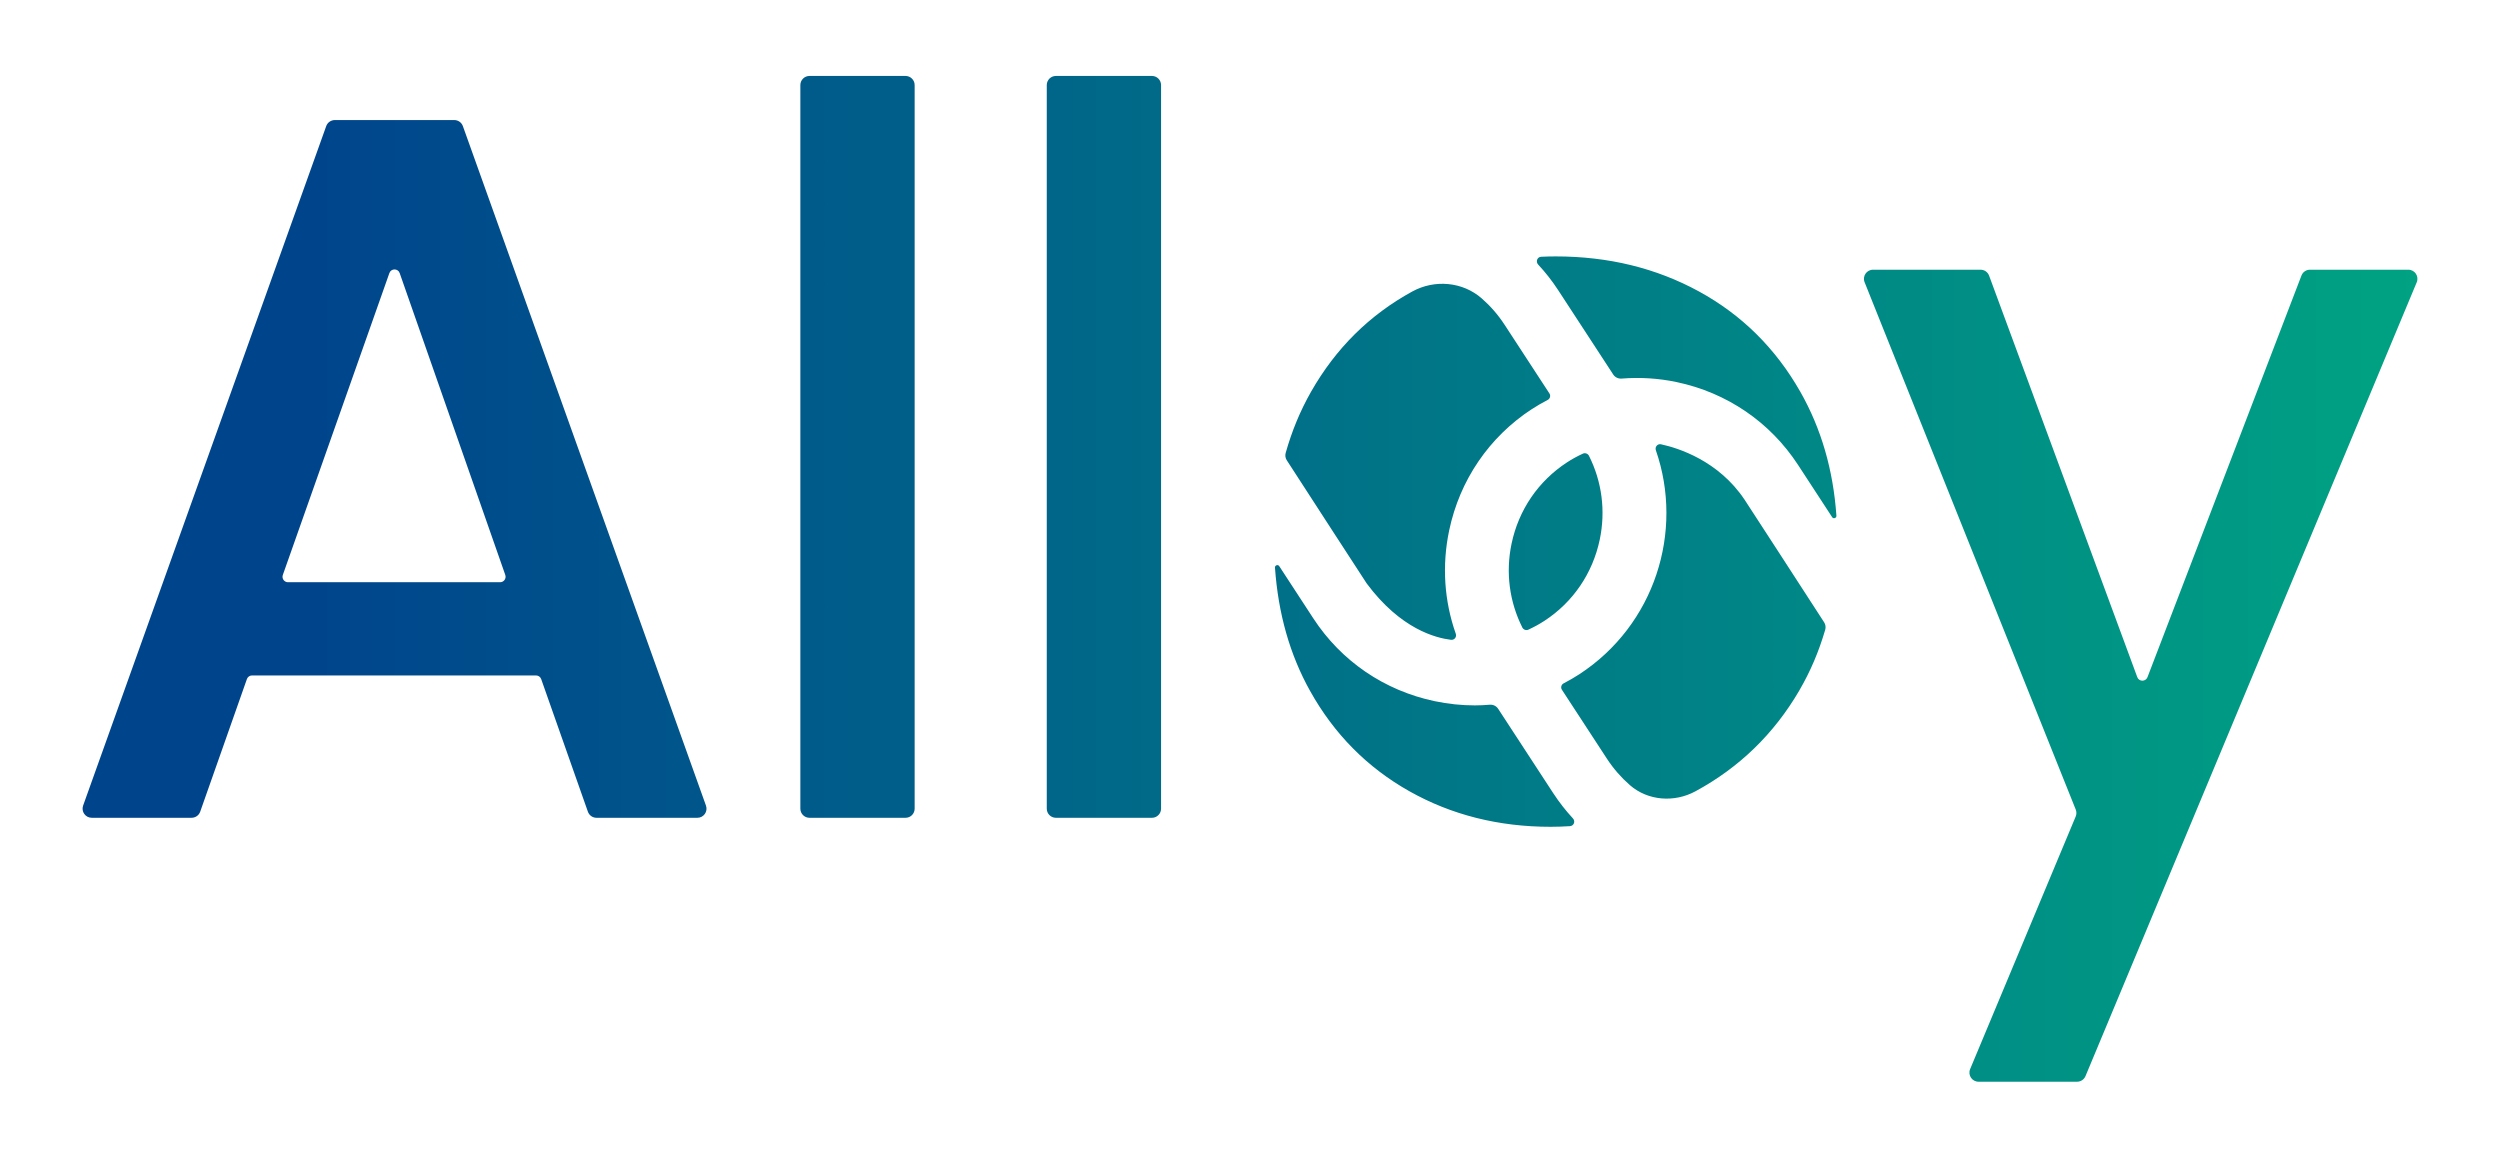
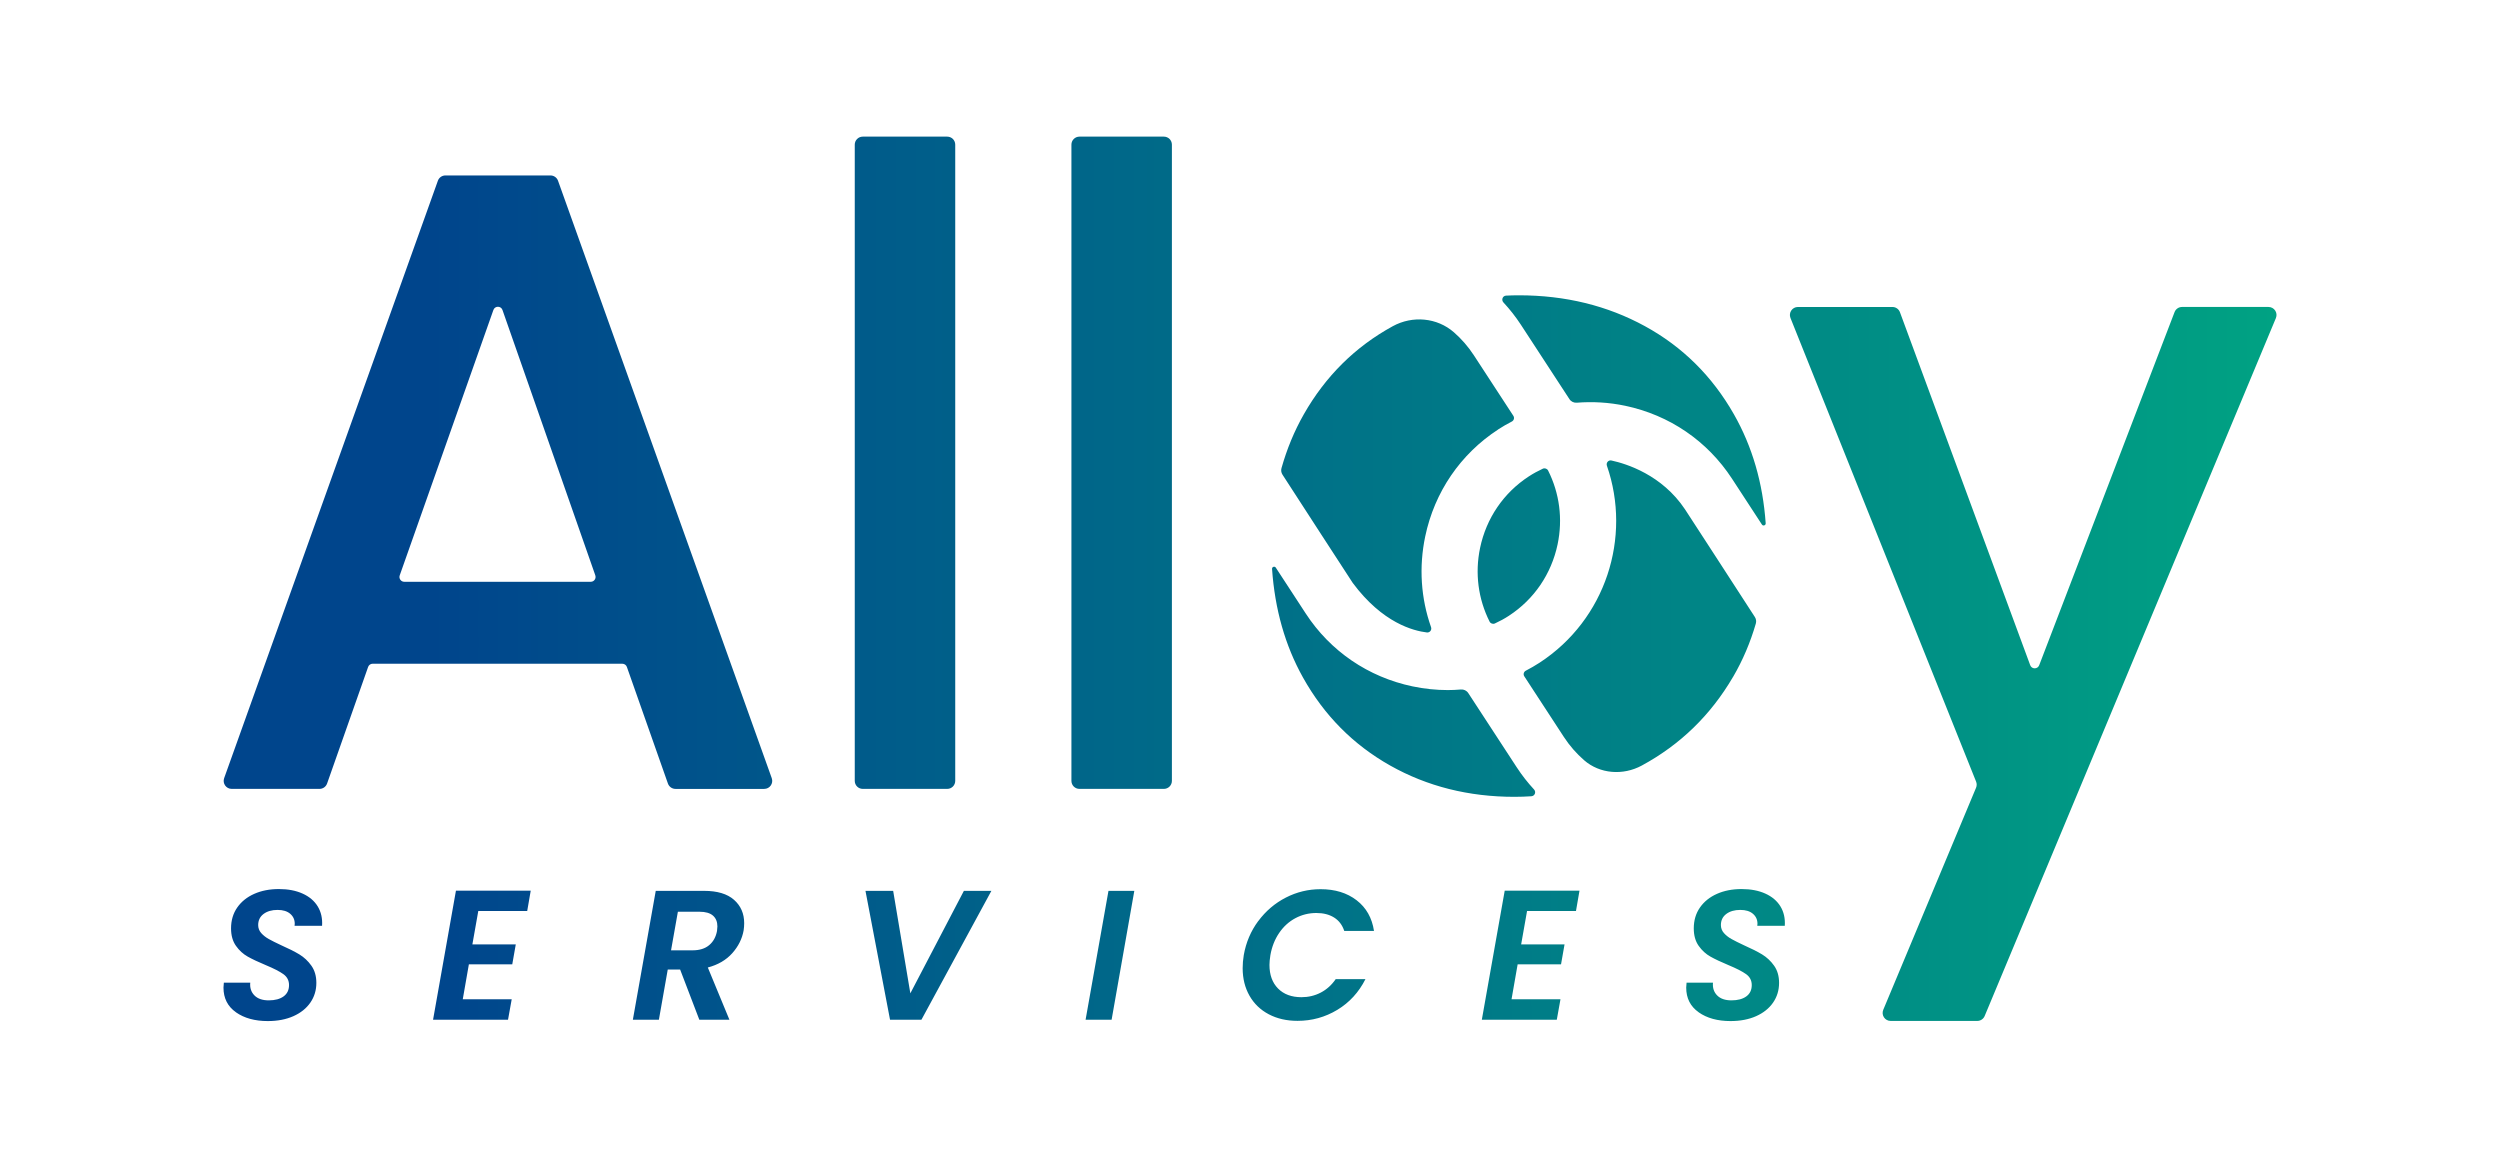
<svg xmlns="http://www.w3.org/2000/svg" id="Layer_1" data-name="Layer 1" viewBox="0 0 1451.32 672.06">
  <defs>
    <style>
      .cls-1 {
        fill: url(#Coastal_current);
      }
    </style>
-     <linearGradient id="Coastal_current" data-name="Coastal current" x1="47.94" y1="336.03" x2="1403.38" y2="336.03" gradientUnits="userSpaceOnUse">
+     <linearGradient id="Coastal_current" data-name="Coastal current" x1="129.74" y1="336.03" x2="1321.59" y2="336.03" gradientUnits="userSpaceOnUse">
      <stop offset=".1" stop-color="#00458c" />
      <stop offset="1" stop-color="#00a283" />
    </linearGradient>
  </defs>
-   <path class="cls-1" d="M311.18,392.11h-164.86c-1.35,0-2.55.85-2.99,2.12l-27.11,76.98c-.75,2.12-2.75,3.53-4.99,3.53h-58c-3.66,0-6.21-3.63-4.98-7.07L189.38,73.21c.75-2.1,2.75-3.51,4.98-3.51h69.37c2.23,0,4.23,1.4,4.98,3.51l141.13,394.47c1.23,3.45-1.32,7.07-4.98,7.07h-58.58c-2.24,0-4.24-1.42-4.99-3.53l-27.11-76.98c-.45-1.27-1.65-2.12-2.99-2.12ZM293.33,333.77l-61.3-175.23c-.99-2.83-4.99-2.84-5.99,0l-61.85,175.23c-.73,2.07.8,4.23,2.99,4.23h123.15c2.19,0,3.72-2.16,3-4.22ZM530.98,49.38v420.08c0,2.92-2.37,5.29-5.29,5.29h-55.77c-2.92,0-5.29-2.37-5.29-5.29V49.38c0-2.92,2.37-5.29,5.29-5.29h55.77c2.92,0,5.29,2.37,5.29,5.29ZM674.03,49.38v420.08c0,2.92-2.37,5.29-5.29,5.29h-55.77c-2.92,0-5.29-2.37-5.29-5.29V49.38c0-2.92,2.37-5.29,5.29-5.29h55.77c2.92,0,5.29,2.37,5.29,5.29ZM1402.97,163.9l-192.29,460.82c-.82,1.97-2.75,3.25-4.88,3.25h-57.2c-3.78,0-6.34-3.84-4.88-7.33l61.28-146.64c.53-1.28.55-2.72.03-4.01l-122.58-306.16c-1.39-3.48,1.17-7.26,4.91-7.26h62.41c2.22,0,4.2,1.38,4.96,3.46l86.01,233.05c1.01,2.75,4.89,2.77,5.94.04l89.38-233.15c.78-2.05,2.75-3.4,4.94-3.4h57.09c3.78,0,6.34,3.84,4.88,7.33ZM1044.54,400.84c6.45-11.03,11.43-22.81,15.05-35.26.42-1.46.2-3.02-.62-4.3-7.58-11.81-46.15-71.13-46.15-71.13-15.19-22.78-38.65-30.08-48.56-32.23-2.02-.44-3.66,1.53-2.98,3.48,16.39,47.26-.71,101.48-44.44,130.02-2.96,1.93-6.01,3.68-9.11,5.29-1.37.71-1.84,2.43-.99,3.72l26.11,40c3.82,5.85,8.33,10.99,13.36,15.37,10.49,9.14,25.81,10.2,38.04,3.57l.07-.04c25.41-13.77,45.49-33.26,60.24-58.49ZM889.39,237.44c2.95-1.93,5.99-3.65,9.08-5.26,1.39-.72,1.87-2.46,1.01-3.77l-26.1-39.99c-3.77-5.77-8.21-10.83-13.16-15.16-11.14-9.75-27.34-11.14-40.33-4.05h0c-24.83,13.58-44.43,32.98-58.78,58.19-6.33,11.12-11.21,22.99-14.74,35.54-.41,1.45-.18,3,.64,4.26,7.57,11.81,46.39,71.5,46.39,71.5,19.78,26.63,40.24,31.66,48.94,32.73,1.97.24,3.44-1.64,2.78-3.52-6.71-19.03-8.11-39.63-3.84-59.97,6.14-29.24,23.23-54.28,48.1-70.52ZM904.4,168.19l32.13,49.24c1.06,1.62,2.92,2.5,4.85,2.35,10.54-.83,21.27-.22,31.92,2.02,29.24,6.15,54.28,23.23,70.52,48.1l19.8,30.34c.74,1.14,2.56.53,2.47-.83-1.86-26.63-8.82-50.64-20.97-72-14.36-25.21-33.95-44.61-58.78-58.19-24.84-13.58-52.58-20.37-83.23-20.37-2.85,0-5.66.08-8.45.21-2.26.11-3.27,2.83-1.73,4.5,4.16,4.48,8.01,9.34,11.46,14.63ZM901.83,460.67l-32.12-49.21c-1.07-1.63-2.94-2.51-4.88-2.35-2.85.24-5.71.39-8.59.39-7.74,0-15.55-.81-23.32-2.44-29.24-6.14-54.28-23.23-70.52-48.1l-19.77-30.3c-.74-1.14-2.56-.52-2.47.83,1.86,26.69,8.63,50.58,20.39,71.64,13.96,25.02,33.17,44.43,57.61,58.19,24.44,13.77,51.8,20.66,82.06,20.66,3.77,0,7.49-.14,11.17-.37,2.27-.14,3.31-2.81,1.76-4.48-4.13-4.47-7.93-9.28-11.32-14.48ZM896.59,360.41c16.59-10.83,27.99-27.56,32.1-47.12,3.52-16.76,1.26-33.75-6.26-48.71-.64-1.27-2.22-1.83-3.52-1.23-3.19,1.47-6.3,3.16-9.29,5.12-16.59,10.83-28,27.56-32.11,47.12-3.52,16.75-1.26,33.75,6.25,48.71.64,1.27,2.22,1.83,3.51,1.23,3.19-1.47,6.31-3.16,9.3-5.11Z" />
+   <path class="cls-1" d="M361.29,385.31h-144.95c-1.18,0-2.24.75-2.63,1.86l-23.83,67.69c-.66,1.86-2.41,3.11-4.39,3.11h-50.99c-3.22,0-5.46-3.19-4.38-6.22L254.2,104.93c.66-1.85,2.41-3.08,4.38-3.08h60.99c1.96,0,3.72,1.23,4.38,3.08l124.08,346.83c1.08,3.03-1.16,6.22-4.38,6.22h-51.51c-1.97,0-3.73-1.25-4.39-3.11l-23.83-67.69c-.39-1.12-1.45-1.86-2.63-1.86ZM345.6,334.02l-53.9-154.07c-.87-2.49-4.39-2.49-5.27,0l-54.38,154.07c-.64,1.82.71,3.72,2.63,3.72h108.28c1.92,0,3.27-1.9,2.63-3.71ZM554.54,83.97v369.35c0,2.57-2.08,4.65-4.65,4.65h-49.03c-2.57,0-4.65-2.08-4.65-4.65V83.97c0-2.57,2.08-4.65,4.65-4.65h49.03c2.57,0,4.65,2.08,4.65,4.65ZM680.32,83.97v369.35c0,2.57-2.08,4.65-4.65,4.65h-49.03c-2.57,0-4.65-2.08-4.65-4.65V83.97c0-2.57,2.08-4.65,4.65-4.65h49.03c2.57,0,4.65,2.08,4.65,4.65ZM1321.22,184.66l-169.07,405.16c-.72,1.73-2.42,2.86-4.29,2.86h-50.29c-3.32,0-5.57-3.38-4.29-6.45l53.88-128.93c.47-1.13.48-2.39.03-3.52l-107.77-269.19c-1.22-3.06,1.03-6.38,4.32-6.38h54.87c1.95,0,3.69,1.21,4.36,3.04l75.62,204.91c.89,2.42,4.3,2.44,5.22.03l78.58-205c.69-1.8,2.42-2.99,4.34-2.99h50.2c3.32,0,5.57,3.38,4.29,6.44ZM1006.08,392.99c5.67-9.7,10.05-20.05,13.23-31,.37-1.28.17-2.66-.55-3.78-6.66-10.38-40.58-62.54-40.58-62.54-13.35-20.03-33.99-26.45-42.7-28.34-1.78-.39-3.22,1.34-2.62,3.06,14.41,41.55-.62,89.22-39.08,114.32-2.61,1.7-5.29,3.23-8.01,4.65-1.2.63-1.62,2.13-.87,3.27l22.95,35.17c3.36,5.15,7.33,9.66,11.74,13.51,9.22,8.04,22.69,8.96,33.45,3.14l.06-.03c22.34-12.11,39.99-29.24,52.96-51.43ZM869.67,249.33c2.6-1.7,5.27-3.21,7.99-4.62,1.22-.63,1.64-2.16.89-3.31l-22.94-35.16c-3.31-5.07-7.22-9.53-11.57-13.33-9.79-8.57-24.04-9.8-35.46-3.56h0c-21.83,11.94-39.06,29-51.68,51.17-5.57,9.78-9.85,20.21-12.96,31.25-.36,1.27-.15,2.63.56,3.75,6.65,10.39,40.79,62.86,40.79,62.86,17.39,23.42,35.38,27.84,43.03,28.78,1.73.21,3.02-1.44,2.44-3.09-5.9-16.73-7.13-34.85-3.37-52.72,5.4-25.71,20.42-47.73,42.3-62ZM882.86,188.43l28.25,43.29c.93,1.43,2.57,2.2,4.27,2.06,9.27-.73,18.7-.19,28.07,1.78,25.71,5.41,47.72,20.42,62,42.3l17.41,26.68c.65,1,2.25.46,2.17-.73-1.64-23.42-7.76-44.53-18.44-63.3-12.62-22.17-29.85-39.22-51.68-51.17-21.84-11.94-46.23-17.91-73.18-17.91-2.5,0-4.98.07-7.43.19-1.99.1-2.88,2.49-1.52,3.95,3.66,3.94,7.04,8.22,10.08,12.86ZM880.6,445.59l-28.24-43.26c-.94-1.43-2.58-2.21-4.29-2.06-2.51.21-5.02.34-7.55.34-6.81,0-13.67-.71-20.5-2.15-25.71-5.4-47.73-20.42-62-42.3l-17.39-26.64c-.65-1-2.25-.46-2.17.73,1.63,23.47,7.59,44.48,17.92,62.99,12.28,22,29.16,39.06,50.65,51.17,21.49,12.11,45.54,18.17,72.15,18.17,3.31,0,6.58-.12,9.82-.33,1.99-.13,2.91-2.47,1.55-3.94-3.63-3.93-6.97-8.16-9.95-12.73ZM876,357.44c14.59-9.52,24.61-24.23,28.23-41.43,3.09-14.73,1.11-29.68-5.5-42.83-.56-1.12-1.96-1.61-3.09-1.08-2.8,1.3-5.54,2.78-8.17,4.5-14.59,9.52-24.62,24.23-28.23,41.43-3.09,14.73-1.11,29.67,5.5,42.82.56,1.12,1.95,1.61,3.09,1.08,2.81-1.29,5.55-2.77,8.18-4.49ZM136.98,587.65c-4.82-3.39-7.24-8.16-7.24-14.31,0-.64.07-1.61.21-2.89h15.33c-.29,3,.52,5.47,2.41,7.4,1.89,1.93,4.66,2.89,8.31,2.89s6.52-.77,8.63-2.3c2.11-1.54,3.16-3.73,3.16-6.59,0-2.64-1.09-4.75-3.27-6.32-2.18-1.57-5.59-3.32-10.24-5.25-4.29-1.79-7.77-3.43-10.45-4.93-2.68-1.5-4.97-3.59-6.86-6.27-1.89-2.68-2.84-6.06-2.84-10.13,0-4.64,1.2-8.68,3.59-12.11,2.39-3.43,5.68-6.07,9.86-7.93,4.18-1.86,8.95-2.79,14.31-2.79s9.88.88,13.77,2.63c3.89,1.75,6.82,4.23,8.79,7.45,1.96,3.22,2.8,6.97,2.52,11.25h-15.97l.11-1.18c0-2.36-.88-4.29-2.63-5.79-1.75-1.5-4.2-2.25-7.34-2.25-3.36,0-6.07.79-8.15,2.36-2.07,1.57-3.11,3.72-3.11,6.43,0,1.79.59,3.34,1.77,4.66,1.18,1.32,2.63,2.47,4.34,3.43,1.71.96,4.18,2.2,7.4,3.7,4.22,1.86,7.68,3.61,10.4,5.25,2.71,1.65,5.04,3.82,6.97,6.54,1.93,2.72,2.89,6.04,2.89,9.97,0,4.29-1.16,8.11-3.48,11.47-2.32,3.36-5.61,5.99-9.86,7.88-4.25,1.89-9.2,2.84-14.85,2.84-7.5,0-13.67-1.7-18.49-5.09ZM277.66,528.85l-3.43,19.4h25.19l-2.04,11.58h-25.19l-3.54,20.26h28.41l-2.14,11.9h-43.52l13.29-74.93h43.41l-2.04,11.79h-28.41ZM426.12,522.37c3.93,3.47,5.9,7.99,5.9,13.56,0,1.36-.11,2.75-.32,4.18-.86,4.86-3.06,9.27-6.59,13.24-3.54,3.97-8.27,6.74-14.2,8.31l12.54,30.33h-17.47l-11.15-29.16h-7.18l-5.15,29.16h-15.11l13.29-74.82h28.08c7.65,0,13.43,1.73,17.36,5.2ZM416.47,537.86c0-2.71-.86-4.82-2.57-6.32-1.72-1.5-4.32-2.25-7.83-2.25h-12.54l-3.97,22.4h12.54c4,0,7.2-1,9.59-3,2.39-2,3.91-4.75,4.56-8.25.14-1.29.21-2.14.21-2.57ZM518.51,517.17l9.97,59.49,31.08-59.49h15.97l-40.62,74.82h-18.22l-14.26-74.82h16.08ZM658.5,517.17l-13.18,74.82h-15.11l13.29-74.82h15.01ZM730.48,534.69c4.32-5.82,9.65-10.36,15.97-13.61,6.32-3.25,13.06-4.88,20.21-4.88,8.36,0,15.33,2.14,20.9,6.43s8.93,10.22,10.08,17.79h-17.26c-1.14-3.43-3.11-6.02-5.9-7.77-2.79-1.75-6.22-2.63-10.29-2.63-4.36,0-8.41,1-12.17,3-3.75,2-6.9,4.86-9.43,8.58-2.54,3.72-4.23,8-5.09,12.86-.36,2.29-.54,4.18-.54,5.68,0,5.79,1.66,10.36,4.98,13.72,3.32,3.36,7.84,5.04,13.56,5.04,4.07,0,7.82-.89,11.25-2.68,3.43-1.79,6.32-4.4,8.68-7.82h17.26c-3.86,7.65-9.31,13.6-16.35,17.85-7.04,4.25-14.74,6.38-23.1,6.38-6.29,0-11.84-1.27-16.67-3.81-4.82-2.54-8.56-6.13-11.2-10.77-2.64-4.64-3.97-9.97-3.97-15.97,0-2.5.21-5.04.64-7.61,1.29-7.36,4.09-13.95,8.41-19.78ZM886.5,528.85l-3.43,19.4h25.19l-2.04,11.58h-25.19l-3.54,20.26h28.41l-2.14,11.9h-43.52l13.29-74.93h43.41l-2.04,11.79h-28.41ZM986.13,587.65c-4.82-3.39-7.24-8.16-7.24-14.31,0-.64.07-1.61.21-2.89h15.33c-.29,3,.52,5.47,2.41,7.4,1.89,1.93,4.66,2.89,8.31,2.89s6.52-.77,8.63-2.3c2.11-1.54,3.16-3.73,3.16-6.59,0-2.64-1.09-4.75-3.27-6.32-2.18-1.57-5.59-3.32-10.24-5.25-4.29-1.79-7.77-3.43-10.45-4.93-2.68-1.5-4.97-3.59-6.86-6.27-1.89-2.68-2.84-6.06-2.84-10.13,0-4.64,1.2-8.68,3.59-12.11,2.39-3.43,5.68-6.07,9.86-7.93,4.18-1.86,8.95-2.79,14.31-2.79s9.88.88,13.77,2.63c3.89,1.75,6.82,4.23,8.79,7.45,1.96,3.22,2.8,6.97,2.52,11.25h-15.97l.11-1.18c0-2.36-.88-4.29-2.63-5.79-1.75-1.5-4.2-2.25-7.34-2.25-3.36,0-6.07.79-8.15,2.36-2.07,1.57-3.11,3.72-3.11,6.43,0,1.79.59,3.34,1.77,4.66,1.18,1.32,2.63,2.47,4.34,3.43,1.71.96,4.18,2.2,7.4,3.7,4.22,1.86,7.68,3.61,10.4,5.25,2.71,1.65,5.04,3.82,6.97,6.54,1.93,2.72,2.89,6.04,2.89,9.97,0,4.29-1.16,8.11-3.48,11.47-2.32,3.36-5.61,5.99-9.86,7.88-4.25,1.89-9.2,2.84-14.85,2.84-7.5,0-13.67-1.7-18.49-5.09Z" />
</svg>
